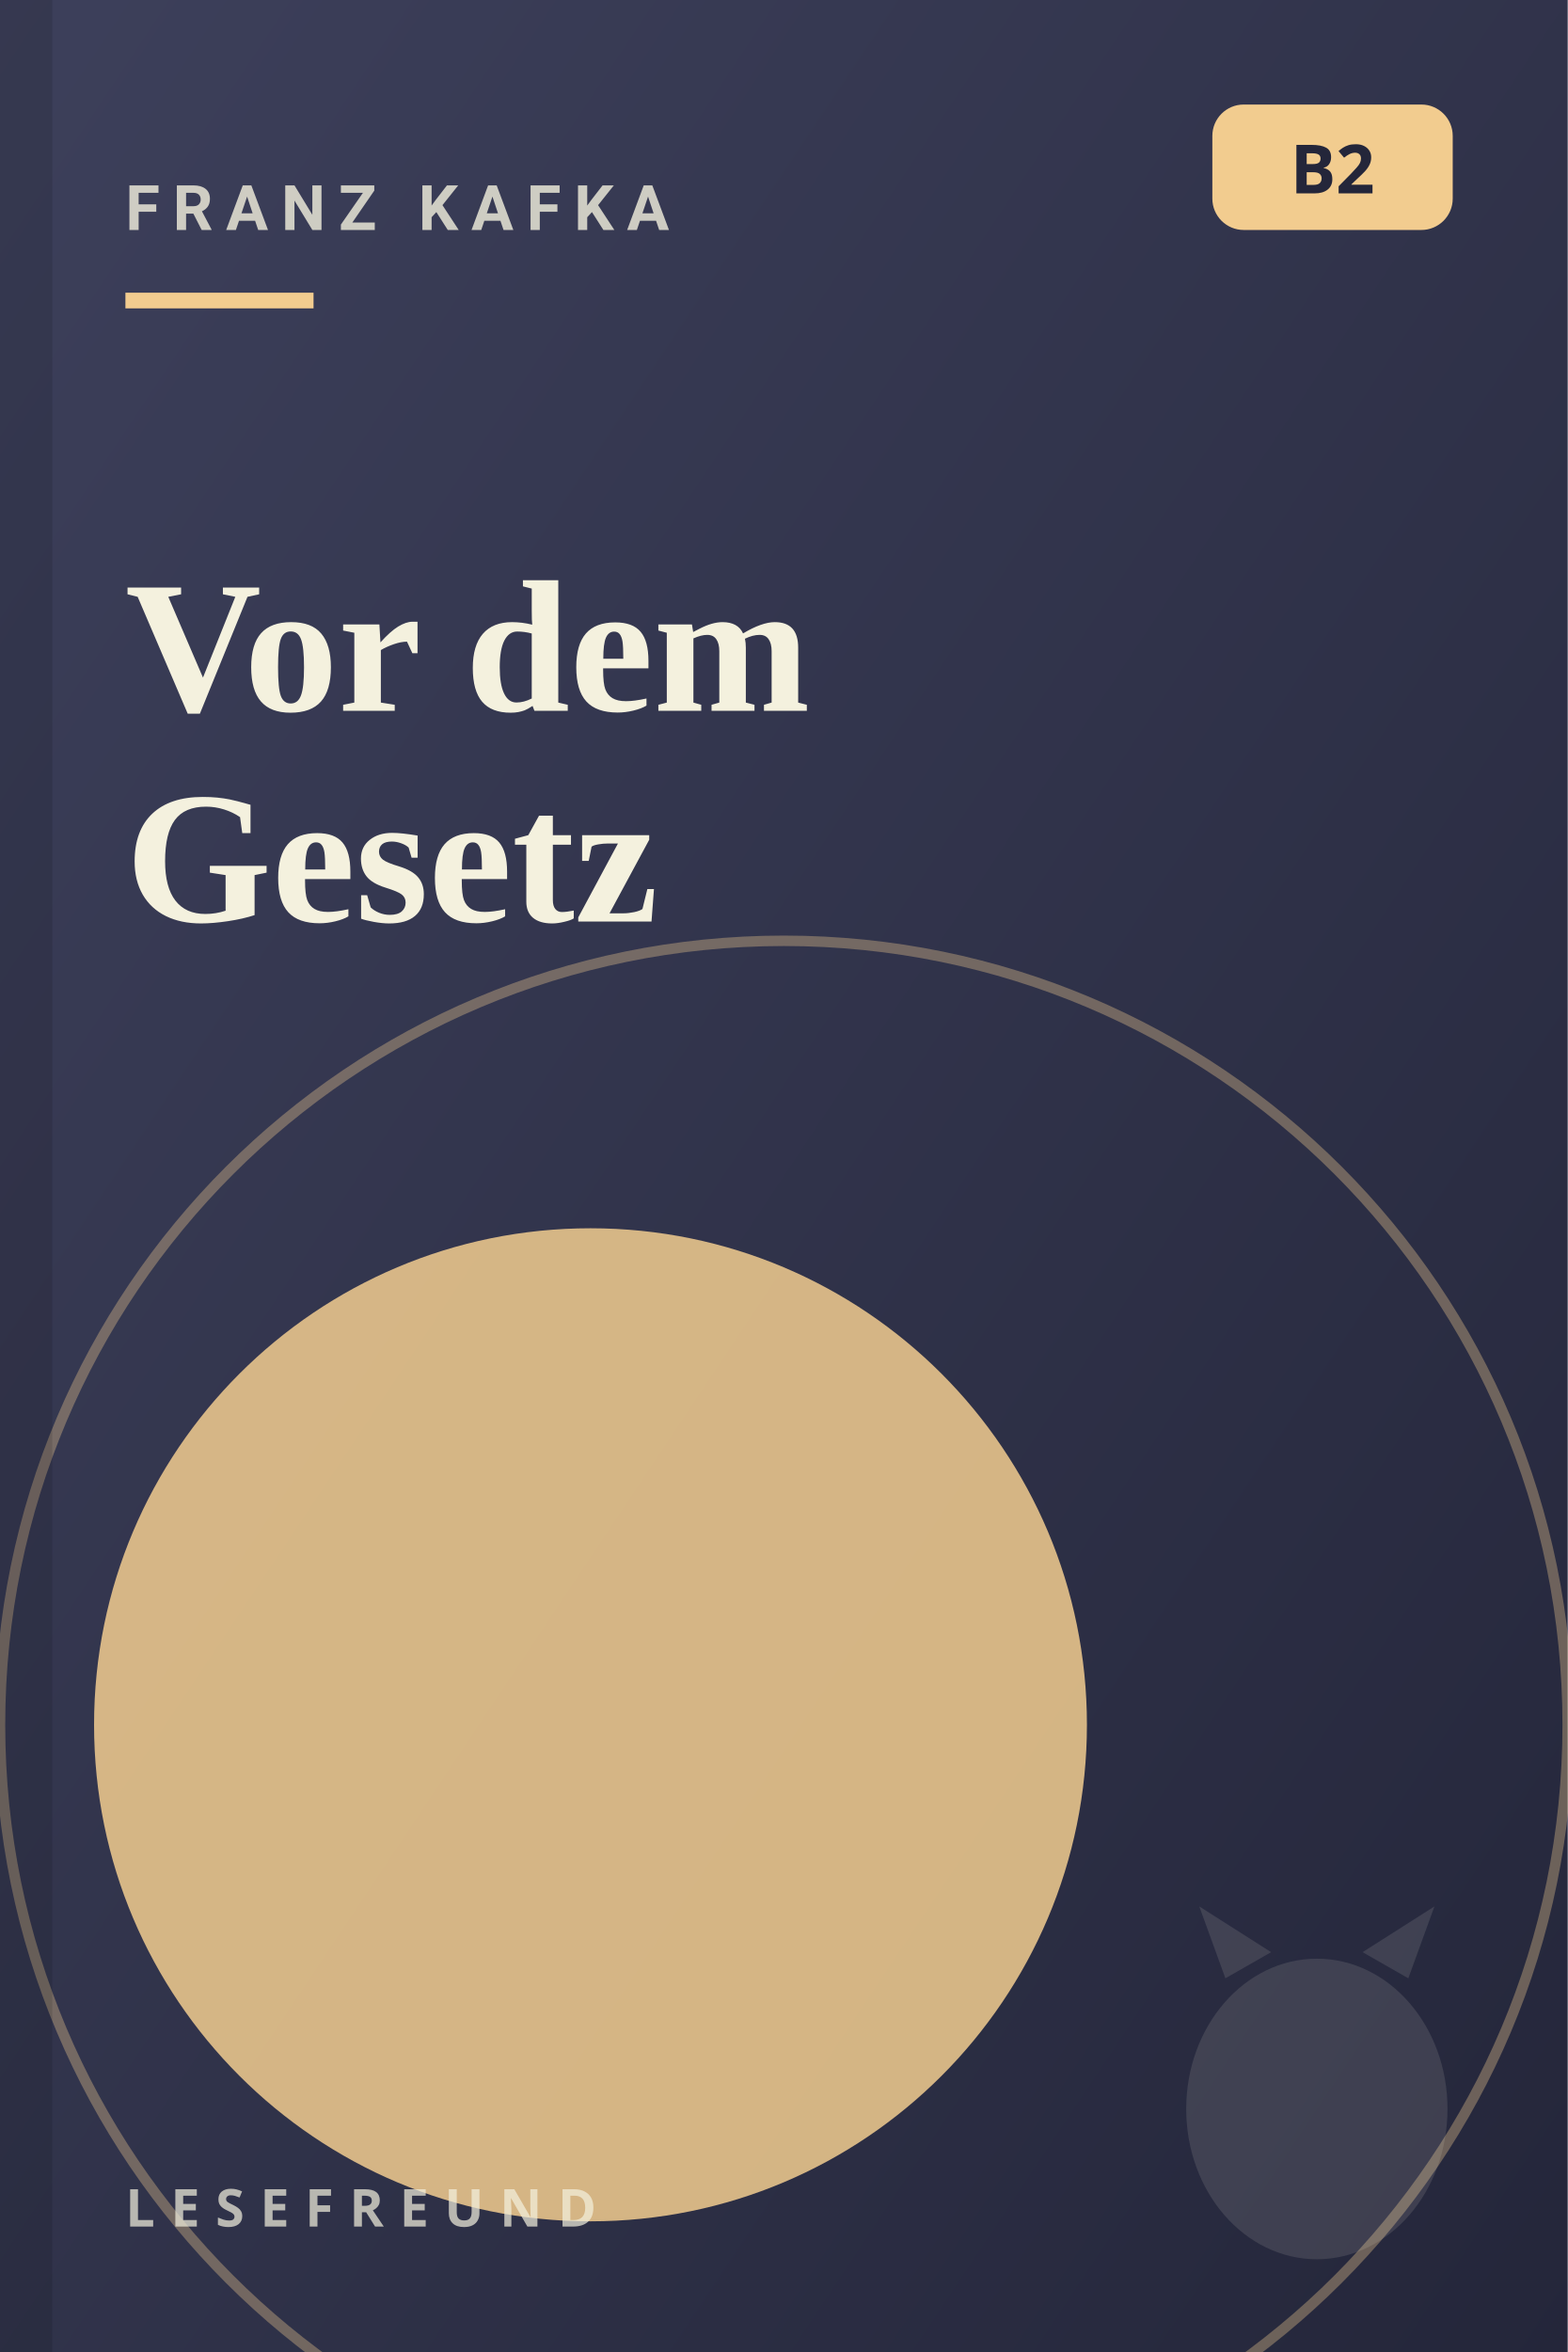
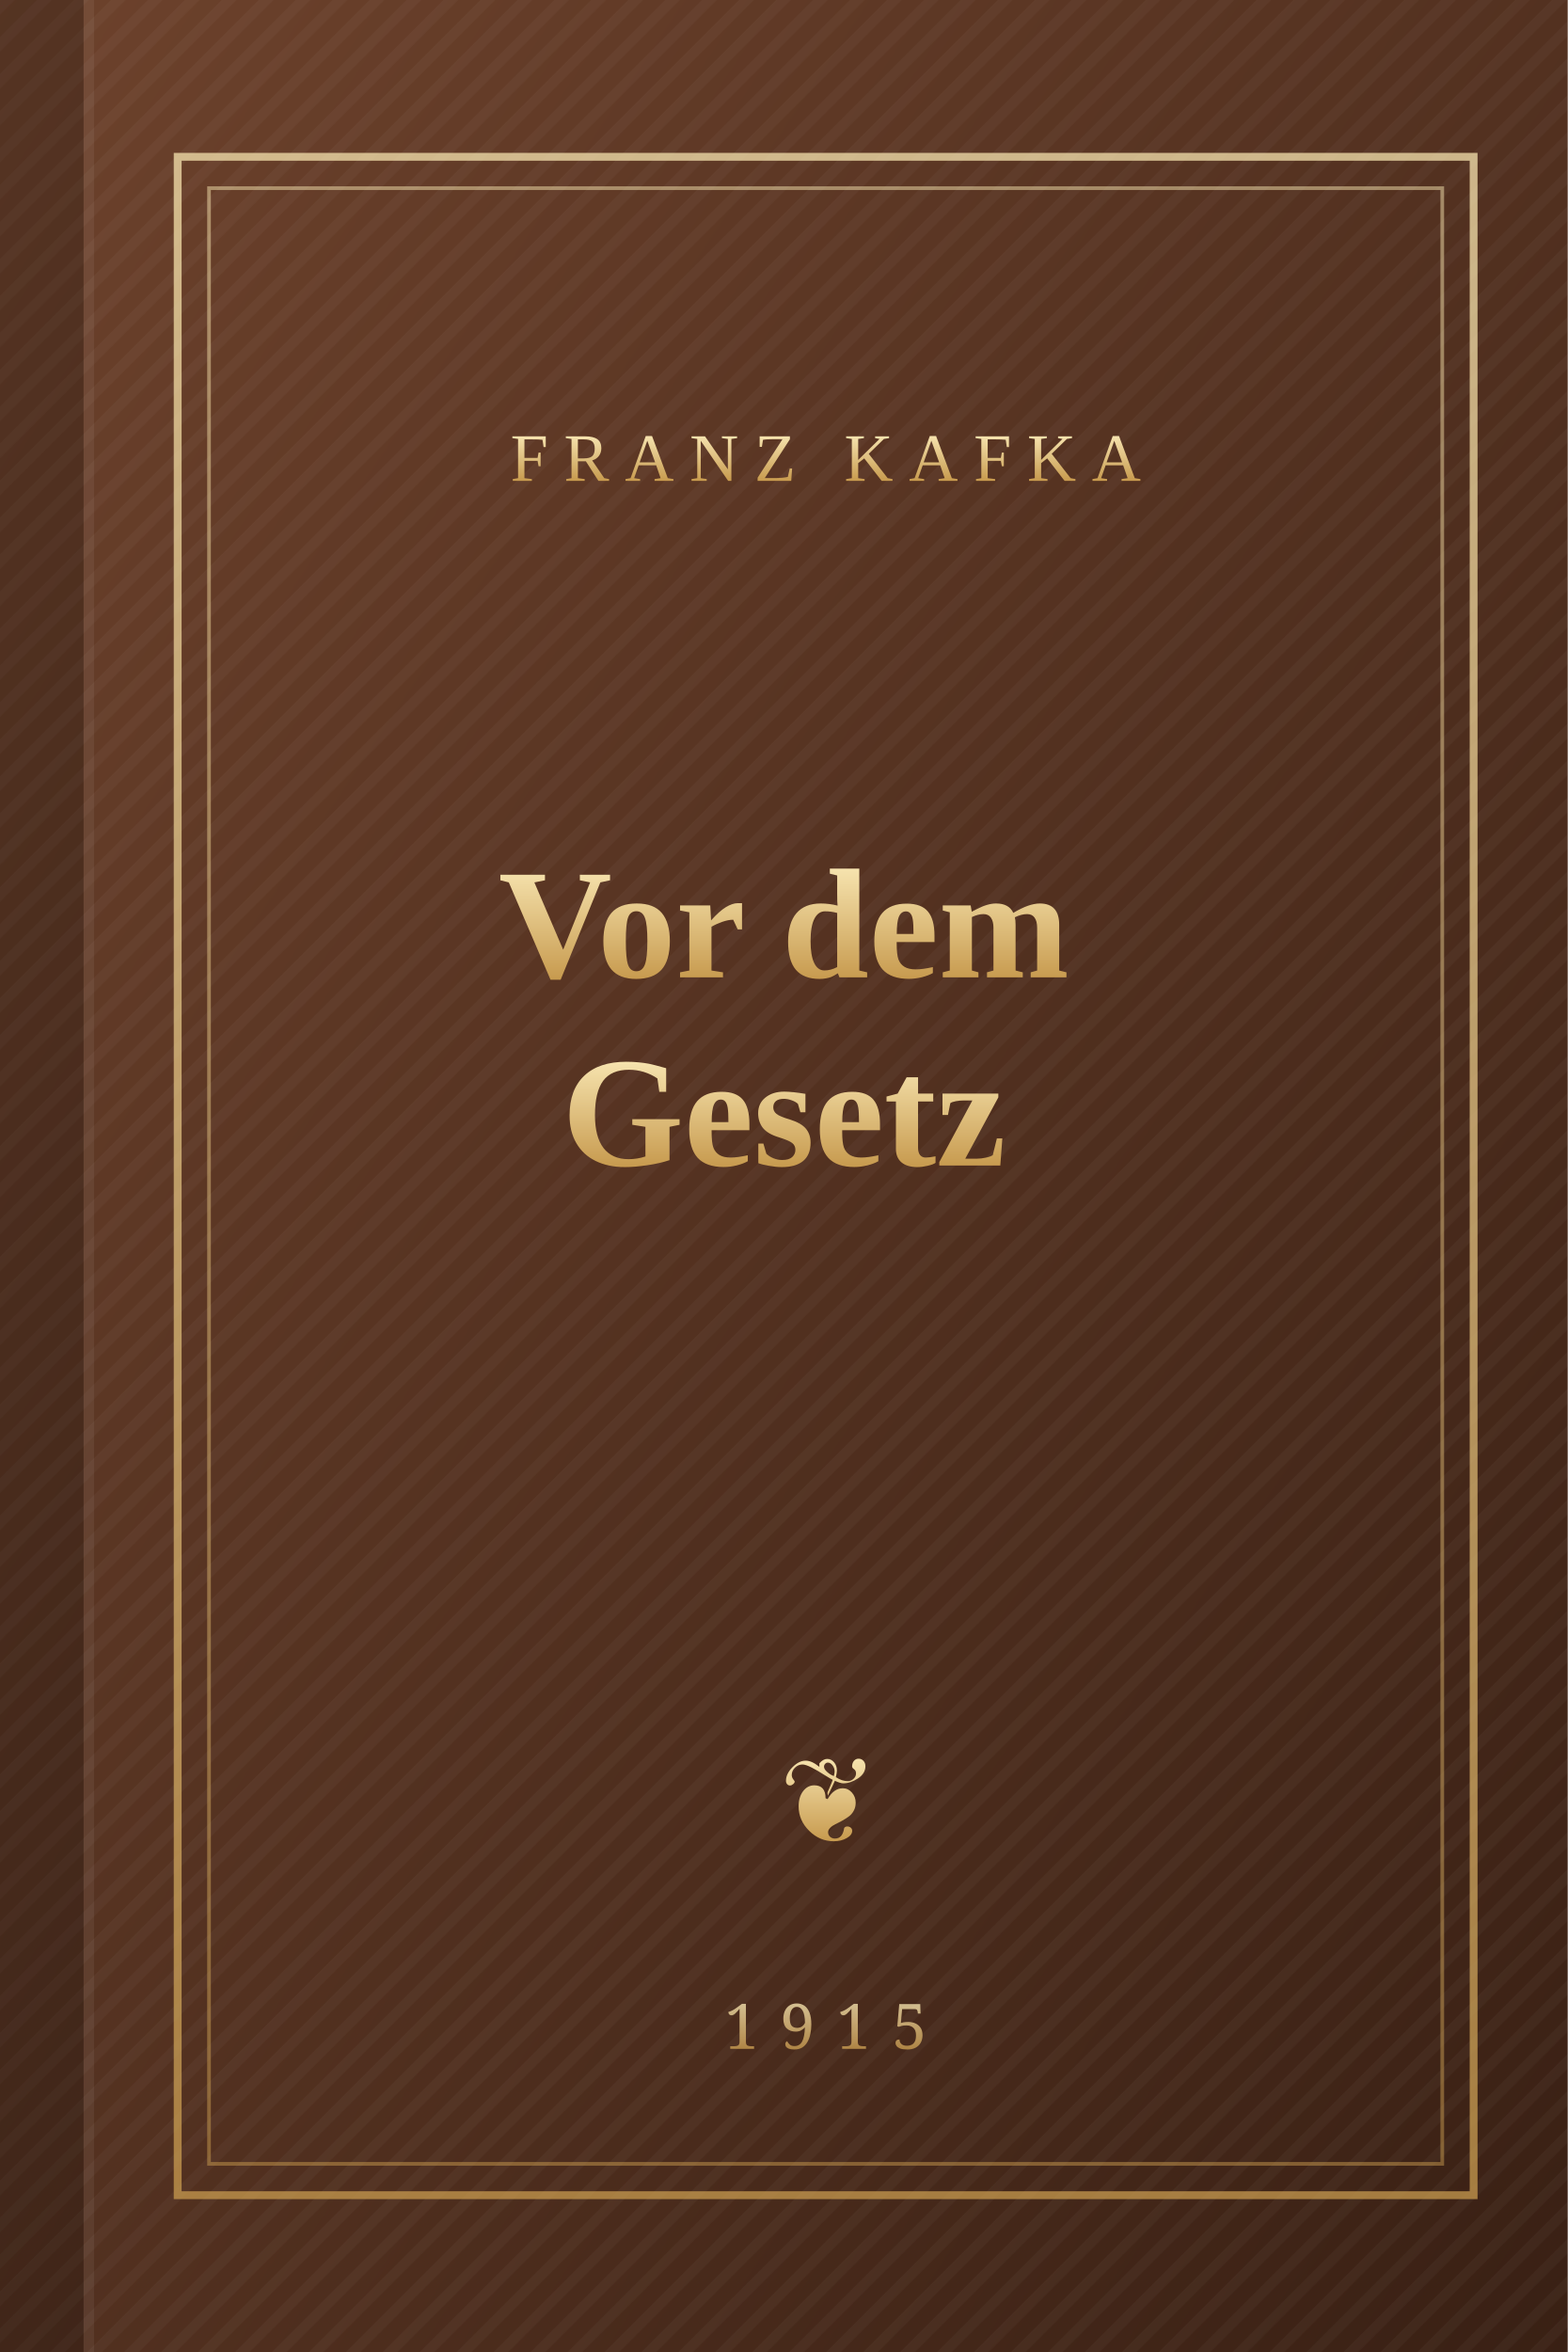
<svg xmlns="http://www.w3.org/2000/svg" viewBox="0 0 300 450" width="300" height="450">
  <defs>
-     <linearGradient id="g" x1="0" y1="0" x2="1" y2="1">
-       <stop offset="0" stop-color="#3d405b" />
-       <stop offset="1" stop-color="#24263a" />
+     <linearGradient id="c" x1="0" y1="0" x2="1" y2="1">
+       <stop offset="0" stop-color="hsl(20 42% 30%)" />
+       <stop offset="1" stop-color="hsl(20 48% 15%)" />
+     </linearGradient>
+     <pattern id="w" width="5" height="5" patternUnits="userSpaceOnUse" patternTransform="rotate(45)">
+       <rect width="2" height="5" fill="#fff" opacity=".035" />
+     </pattern>
+     <linearGradient id="g" x1="0" y1="0" x2="0" y2="1">
+       <stop offset="0" stop-color="#f6e3ae" />
+       <stop offset="1" stop-color="#c79a4e" />
    </linearGradient>
  </defs>
-   <rect width="300" height="450" fill="url(#g)" />
-   <circle cx="113" cy="330" r="95" fill="#f2cc8f" opacity=".85" />
-   <circle cx="150" cy="330" r="150" fill="none" stroke="#f2cc8f" stroke-width="2" opacity=".35" />
-   <rect x="0" y="0" width="10" height="450" fill="#000" opacity=".12" />
-   <text x="24" y="44" font-family="system-ui,-apple-system,Segoe UI,Roboto,sans-serif" font-size="12" font-weight="700" letter-spacing="2.5" fill="#f4f1de" opacity=".8">FRANZ KAFKA</text>
-   <rect x="24" y="56" width="36" height="3" fill="#f2cc8f" />
-   <text y="136" font-family="Georgia,'Iowan Old Style','Times New Roman',serif" font-size="36" font-weight="700" fill="#f4f1de">
-     <tspan x="24" dy="0">Vor dem</tspan>
-     <tspan x="24" dy="40.32">Gesetz</tspan>
-   </text>
-   <g transform="translate(212 356) scale(1.25)" fill="#f4f1de" opacity="0.12">
-     <path d="M18 18l-4-11 11 7zM46 18l4-11-11 7z" />
-     <ellipse cx="32" cy="38" rx="20" ry="23" />
+   <rect width="300" height="450" fill="url(#c)" />
+   <rect width="300" height="450" fill="url(#w)" />
+   <rect x="0" y="0" width="16" height="450" fill="#000" opacity=".22" />
+   <rect x="16" y="0" width="2" height="450" fill="#fff" opacity=".06" />
+   <rect x="34" y="30" width="248" height="390" fill="none" stroke="url(#g)" stroke-width="1.5" opacity=".75" />
+   <rect x="40" y="36" width="236" height="378" fill="none" stroke="url(#g)" stroke-width=".7" opacity=".5" />
+   <text x="158" y="92" text-anchor="middle" font-family="Georgia,'Times New Roman',serif" font-size="13" letter-spacing="3" fill="url(#g)">FRANZ KAFKA</text>
+   <path d="M118 112h80" stroke="url(#g)" stroke-width="1" />
+   <g font-family="Georgia,'Times New Roman',serif" font-weight="700" font-size="30" fill="url(#g)">
+     <text x="150" y="187" text-anchor="middle">Vor dem</text>
+     <text x="150" y="223" text-anchor="middle">Gesetz</text>
  </g>
-   <text x="24" y="426" font-family="system-ui,sans-serif" font-size="10" font-weight="800" letter-spacing="3" fill="#f4f1de" opacity=".7">LESEFREUND</text>
-   <rect x="232" y="20" width="46" height="24" rx="6" fill="#f2cc8f" />
-   <text x="255" y="37" text-anchor="middle" font-family="system-ui,sans-serif" font-size="13" font-weight="800" fill="#24263a">B2</text>
+   <text x="158" y="352" text-anchor="middle" font-size="22" fill="url(#g)">❦</text>
+   <text x="158" y="392" text-anchor="middle" font-family="Georgia,serif" font-size="12" letter-spacing="4" fill="url(#g)" opacity=".8">1915</text>
</svg>
